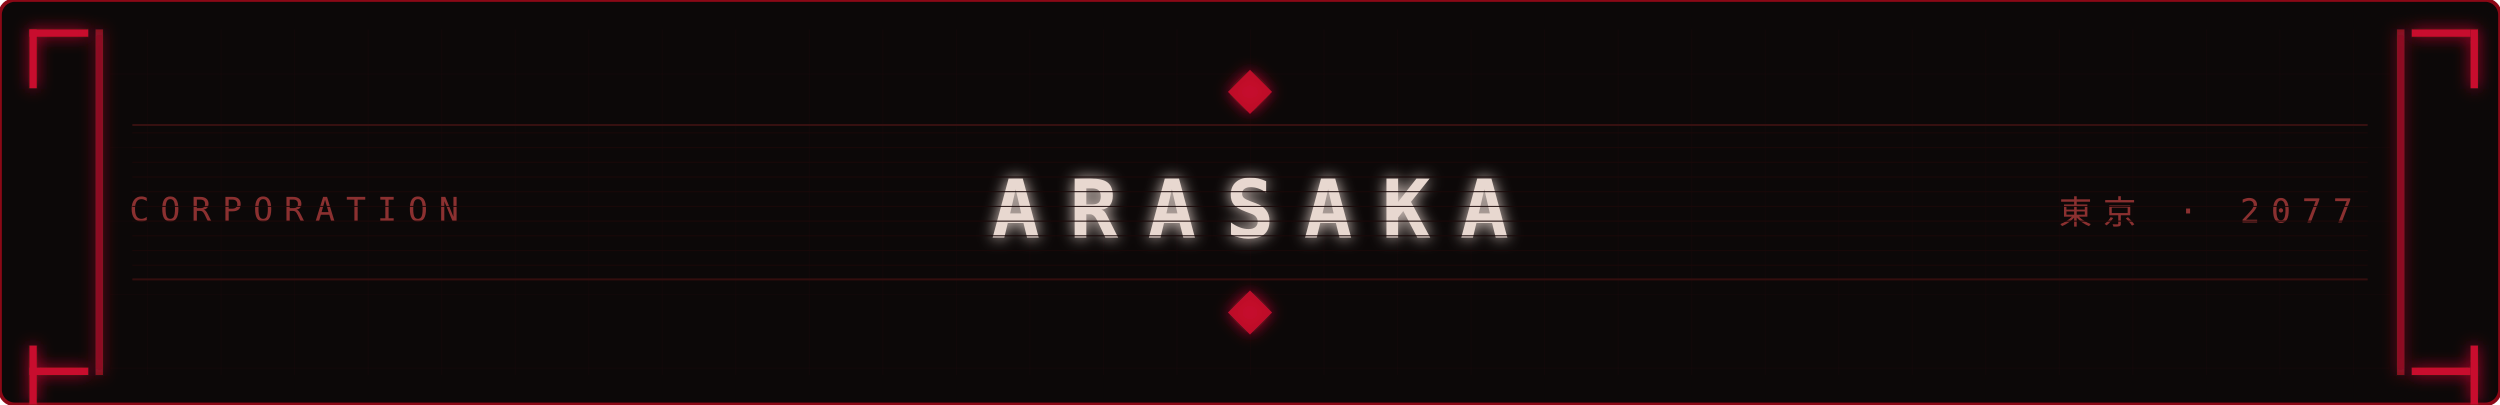
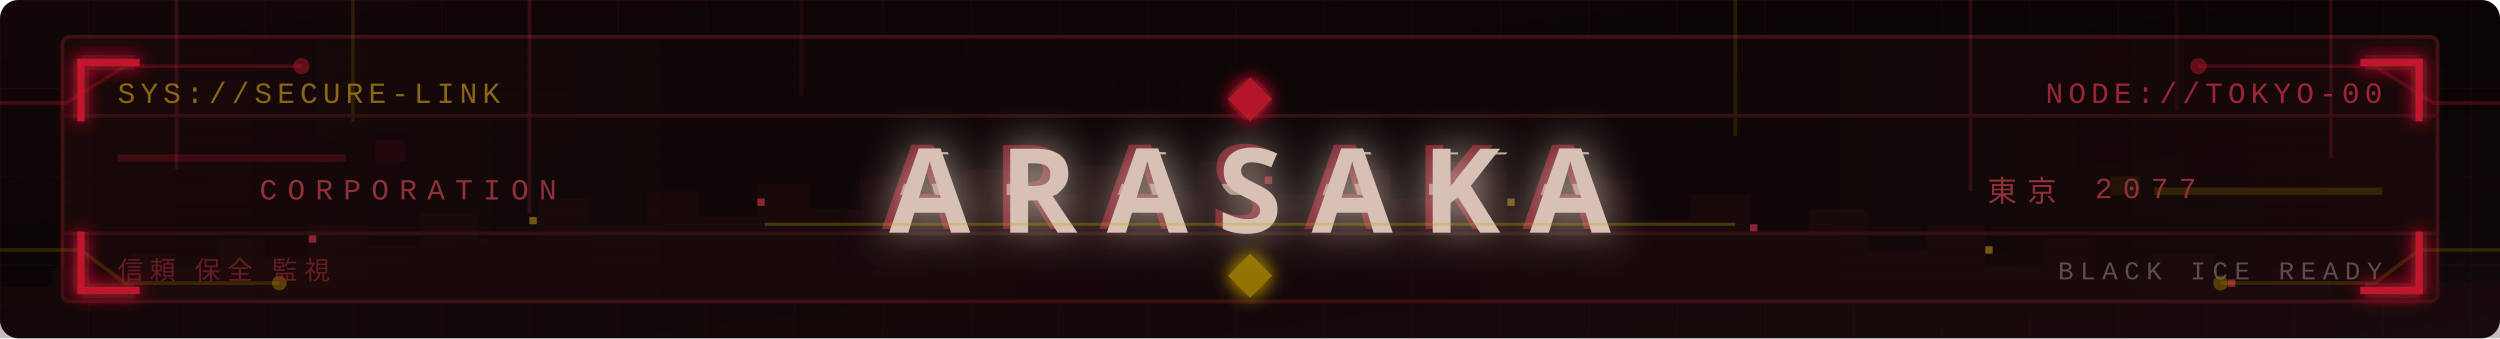
- <svg xmlns="http://www.w3.org/2000/svg" id="arasaka-banner" width="100%" viewBox="0 0 680 110">
+ <svg xmlns="http://www.w3.org/2000/svg" id="arasaka-banner" width="100%" viewBox="0 0 680 92">
  <defs>
+     <linearGradient id="bg" x1="0%" y1="0%" x2="100%" y2="100%">
+       <stop offset="0%" stop-color="#120708" />
+       <stop offset="55%" stop-color="#090405" />
+       <stop offset="100%" stop-color="#120a0b" />
+     </linearGradient>
+     <linearGradient id="panel" x1="0%" y1="0%" x2="100%" y2="0%">
+       <stop offset="0%" stop-color="#19090a" stop-opacity="0.95" />
+       <stop offset="50%" stop-color="#0d0607" stop-opacity="0.78" />
+       <stop offset="100%" stop-color="#19090a" stop-opacity="0.95" />
+     </linearGradient>
+     <pattern id="grid" width="24" height="24" patternUnits="userSpaceOnUse">
+       <path d="M24 0 L0 0 0 24" fill="none" stroke="#c5162f" stroke-width="0.4" opacity="0.11" />
+     </pattern>
+     <pattern id="scanlines" width="680" height="4" patternUnits="userSpaceOnUse">
+       <line x1="0" y1="0" x2="680" y2="0" stroke="#050304" stroke-width="1" opacity="0.32" />
+     </pattern>
+     <clipPath id="glitch-top">
+       <rect x="0" y="37" width="680" height="5" />
+     </clipPath>
+     <clipPath id="glitch-mid">
+       <rect x="0" y="50" width="680" height="3" />
+     </clipPath>
    <filter id="glow-red" x="-50%" y="-50%" width="200%" height="200%">
-       <feGaussianBlur in="SourceGraphic" stdDeviation="2" result="blur" />
+       <feGaussianBlur stdDeviation="2.5" result="blur" />
+       <feMerge>
+         <feMergeNode in="blur" />
+         <feMergeNode in="blur" />
+         <feMergeNode in="SourceGraphic" />
+       </feMerge>
+     </filter>
+     <filter id="glow-soft" x="-50%" y="-50%" width="200%" height="200%">
+       <feGaussianBlur stdDeviation="6" result="blur" />
      <feMerge>
        <feMergeNode in="blur" />
        <feMergeNode in="SourceGraphic" />
      </feMerge>
    </filter>
-     <pattern id="scanlines" width="680" height="4" patternUnits="userSpaceOnUse">
-       <line x1="0" y1="0" x2="680" y2="0" stroke="#1A0808" stroke-width="0.5" />
-     </pattern>
-     <pattern id="grid" width="20" height="20" patternUnits="userSpaceOnUse">
-       <line x1="0" y1="0" x2="20" y2="0" stroke="#C8102E" stroke-width="0.3" opacity="0.05" />
-       <line x1="0" y1="0" x2="0" y2="20" stroke="#C8102E" stroke-width="0.3" opacity="0.05" />
-     </pattern>
  </defs>
-   <rect x="0" y="0" width="680" height="110" rx="4" fill="#0C0808" />
-   <rect x="0" y="0" width="680" height="110" rx="4" fill="none" stroke="#8B0816" stroke-width="1" />
-   <rect x="30" y="8" width="620" height="94" fill="url(#grid)" />
+   <rect width="680" height="92" rx="5" fill="url(#bg)" />
+   <rect width="680" height="92" rx="5" fill="url(#grid)" />
+   <rect x="17" y="10" width="646" height="72" rx="2" fill="url(#panel)" stroke="#401114" stroke-width="1" />
+   <rect x="17" y="10" width="646" height="72" rx="2" fill="url(#scanlines)" opacity="0.3" />
+   <g opacity="0.14" stroke-width="1">
+     <line x1="48" y1="0" x2="48" y2="46" stroke="#ff344d" />
+     <line x1="96" y1="0" x2="96" y2="33" stroke="#c8a000" />
+     <line x1="144" y1="0" x2="144" y2="58" stroke="#ff344d" />
+     <line x1="218" y1="0" x2="218" y2="26" stroke="#8d1e28" />
+     <line x1="472" y1="0" x2="472" y2="37" stroke="#c8a000" />
+     <line x1="536" y1="0" x2="536" y2="52" stroke="#ff344d" />
+     <line x1="592" y1="0" x2="592" y2="30" stroke="#8d1e28" />
+     <line x1="634" y1="0" x2="634" y2="43" stroke="#ff344d" />
+   </g>
+   <path d="M0,92 L0,78 L14,78 L14,73 L24,73 L24,76 L36,76 L36,69 L48,69 L48,73 L60,73 L60,65 L72,65 L72,70 L84,70 L84,61 L100,61 L100,67 L114,67 L114,58 L130,58 L130,65 L146,65 L146,54 L160,54 L160,61 L176,61 L176,52 L190,52 L190,59 L206,59 L206,50 L220,50 L220,57 L234,57 L234,48 L248,48 L248,55 L262,55 L262,46 L278,46 L278,53 L294,53 L294,45 L310,45 L310,52 L326,52 L326,44 L344,44 L344,53 L360,53 L360,46 L378,46 L378,54 L394,54 L394,47 L410,47 L410,58 L428,58 L428,49 L444,49 L444,60 L460,60 L460,53 L476,53 L476,64 L492,64 L492,57 L508,57 L508,68 L524,68 L524,61 L540,61 L540,72 L556,72 L556,65 L570,65 L570,75 L586,75 L586,69 L602,69 L602,78 L618,78 L618,73 L634,73 L634,82 L650,82 L650,77 L680,77 L680,92 Z" fill="#2a0e12" opacity="0.28" />
+   <g opacity="0.5">
+     <rect x="84" y="64" width="2" height="2" fill="#ff4058" />
+     <rect x="144" y="59" width="2" height="2" fill="#d0aa1c" />
+     <rect x="206" y="54" width="2" height="2" fill="#ff4058" />
+     <rect x="278" y="50" width="2" height="2" fill="#e4b724" />
+     <rect x="344" y="48" width="2" height="2" fill="#ff4058" />
+     <rect x="410" y="54" width="2" height="2" fill="#d0aa1c" />
+     <rect x="476" y="61" width="2" height="2" fill="#ff4058" />
+     <rect x="540" y="67" width="2" height="2" fill="#d0aa1c" />
+     <rect x="606" y="76" width="2" height="2" fill="#ff4058" />
+   </g>
+   <g fill="none" stroke-width="1">
+     <path d="M0,28 L18,28 L34,18 L82,18" stroke="#c5162f" opacity="0.28" />
+     <path d="M0,68 L22,68 L34,77 L76,77" stroke="#c8a000" opacity="0.18" />
+     <path d="M680,28 L662,28 L646,18 L598,18" stroke="#c5162f" opacity="0.28" />
+     <path d="M680,68 L658,68 L646,77 L604,77" stroke="#c8a000" opacity="0.18" />
+     <circle cx="82" cy="18" r="2.2" fill="#c5162f" opacity="0.45" />
+     <circle cx="76" cy="77" r="2" fill="#c8a000" opacity="0.35" />
+     <circle cx="598" cy="18" r="2.2" fill="#c5162f" opacity="0.45" />
+     <circle cx="604" cy="77" r="2" fill="#c8a000" opacity="0.35" />
+   </g>
+   <rect x="17" y="31" width="646" height="1" fill="#351012" opacity="0.95" />
+   <rect x="17" y="63" width="646" height="1" fill="#351012" opacity="0.95" />
  <g filter="url(#glow-red)">
-     <rect x="8" y="8" width="16" height="2" fill="#C8102E" />
-     <rect x="8" y="8" width="2" height="16" fill="#C8102E" />
-     <rect x="656" y="8" width="16" height="2" fill="#C8102E" />
-     <rect x="672" y="8" width="2" height="16" fill="#C8102E" />
-     <rect x="8" y="100" width="16" height="2" fill="#C8102E" />
-     <rect x="8" y="94" width="2" height="16" fill="#C8102E" />
-     <rect x="656" y="100" width="16" height="2" fill="#C8102E" />
-     <rect x="672" y="94" width="2" height="16" fill="#C8102E" />
+     <rect x="21" y="16" width="17" height="2" fill="#c5162f" opacity="0.95" />
+     <rect x="21" y="16" width="2" height="17" fill="#c5162f" opacity="0.95" />
+     <rect x="642" y="16" width="17" height="2" fill="#c5162f" opacity="0.95" />
+     <rect x="657" y="16" width="2" height="17" fill="#c5162f" opacity="0.95" />
+     <rect x="21" y="78" width="17" height="2" fill="#c5162f" opacity="0.95" />
+     <rect x="21" y="63" width="2" height="17" fill="#c5162f" opacity="0.95" />
+     <rect x="642" y="78" width="17" height="2" fill="#c5162f" opacity="0.95" />
+     <rect x="657" y="63" width="2" height="17" fill="#c5162f" opacity="0.95" />
  </g>
-   <line x1="36" y1="34" x2="644" y2="34" stroke="#3A1010" stroke-width="0.5" />
-   <line x1="36" y1="76" x2="644" y2="76" stroke="#3A1010" stroke-width="0.5" />
-   <g filter="url(#glow-red)">
-     <rect x="26" y="8" width="2" height="94" fill="#C8102E" opacity="0.6" />
-     <rect x="652" y="8" width="2" height="94" fill="#C8102E" opacity="0.6" />
-   </g>
-   <g filter="url(#glow-red)">
-     <polygon points="340,19 346,25 340,31 334,25" fill="#C8102E" opacity="0.9" />
-     <polygon points="340,79 346,85 340,91 334,85" fill="#C8102E" opacity="0.9" />
-   </g>
-   <text x="340" y="57" text-anchor="middle" dominant-baseline="central" font-family="monospace" font-size="22" font-weight="700" fill="#E8D8D0" letter-spacing="8" filter="url(#glow-red)">ARASAKA
-     </text>
-   <text x="80" y="57" text-anchor="middle" dominant-baseline="central" font-family="monospace" font-size="9" fill="#8B3030" letter-spacing="3">CORPORATION
-     </text>
-   <text x="600" y="57" text-anchor="middle" dominant-baseline="central" font-family="monospace" font-size="9" fill="#8B3030" letter-spacing="3">東京 · 2077
-     </text>
-   <rect x="36" y="34" width="608" height="42" fill="url(#scanlines)" />
+   <rect x="32" y="42" width="62" height="2" fill="#c5162f" opacity="0.22" />
+   <rect x="586" y="51" width="62" height="2" fill="#c8a000" opacity="0.18" />
+   <rect x="102" y="38" width="8" height="6" fill="#c5162f" opacity="0.08" />
+   <rect x="574" y="48" width="8" height="5" fill="#c8a000" opacity="0.08" />
+   <text x="32" y="28" font-family="'Courier New', monospace" font-size="8" fill="#b58a16" opacity="0.72" letter-spacing="1.4">SYS://SECURE-LINK</text>
+   <text x="648" y="28" text-anchor="end" font-family="'Courier New', monospace" font-size="8" fill="#cf3146" opacity="0.72" letter-spacing="1.4">NODE://TOKYO-00</text>
+   <text x="32" y="76" font-family="'Courier New', monospace" font-size="7" fill="#812229" opacity="0.72" letter-spacing="1.8">信頼  保全  監視</text>
+   <text x="648" y="76" text-anchor="end" font-family="'Courier New', monospace" font-size="7" fill="#7c6363" opacity="0.72" letter-spacing="1.8">BLACK ICE READY</text>
+   <text x="338" y="51" text-anchor="middle" dominant-baseline="middle" font-family="Impact, 'Arial Black', sans-serif" font-size="32" font-weight="900" letter-spacing="8" fill="#ff2745" opacity="0.42">ARASAKA</text>
+   <text x="342" y="53" text-anchor="middle" dominant-baseline="middle" font-family="Impact, 'Arial Black', sans-serif" font-size="32" font-weight="900" letter-spacing="8" fill="#cdb7ac" opacity="0.92" clip-path="url(#glitch-top)">ARASAKA</text>
+   <text x="339" y="53" text-anchor="middle" dominant-baseline="middle" font-family="Impact, 'Arial Black', sans-serif" font-size="32" font-weight="900" letter-spacing="8" fill="#d1bdaf" opacity="0.72" clip-path="url(#glitch-mid)">ARASAKA</text>
+   <text x="340" y="52" text-anchor="middle" dominant-baseline="middle" font-family="Impact, 'Arial Black', sans-serif" font-size="32" font-weight="900" letter-spacing="8" fill="#d6c1b4" filter="url(#glow-soft)">ARASAKA</text>
+   <text x="111" y="52" text-anchor="middle" dominant-baseline="middle" font-family="'Courier New', monospace" font-size="8" fill="#8e3038" letter-spacing="2.8">CORPORATION</text>
+   <text x="569" y="52" text-anchor="middle" dominant-baseline="middle" font-family="'Courier New', monospace" font-size="8" fill="#8e3038" letter-spacing="2.8">東京  2077</text>
+   <line x1="192" y1="58" x2="488" y2="58" stroke="#c5162f" stroke-width="2.1" opacity="0.42" filter="url(#glow-soft)" />
+   <line x1="208" y1="61" x2="472" y2="61" stroke="#c8a000" stroke-width="0.8" opacity="0.3" />
+   <polygon points="340,21 346,27 340,33 334,27" fill="#c5162f" opacity="0.9" filter="url(#glow-red)" />
+   <polygon points="340,69 346,75 340,81 334,75" fill="#c8a000" opacity="0.7" filter="url(#glow-red)" />
</svg>
